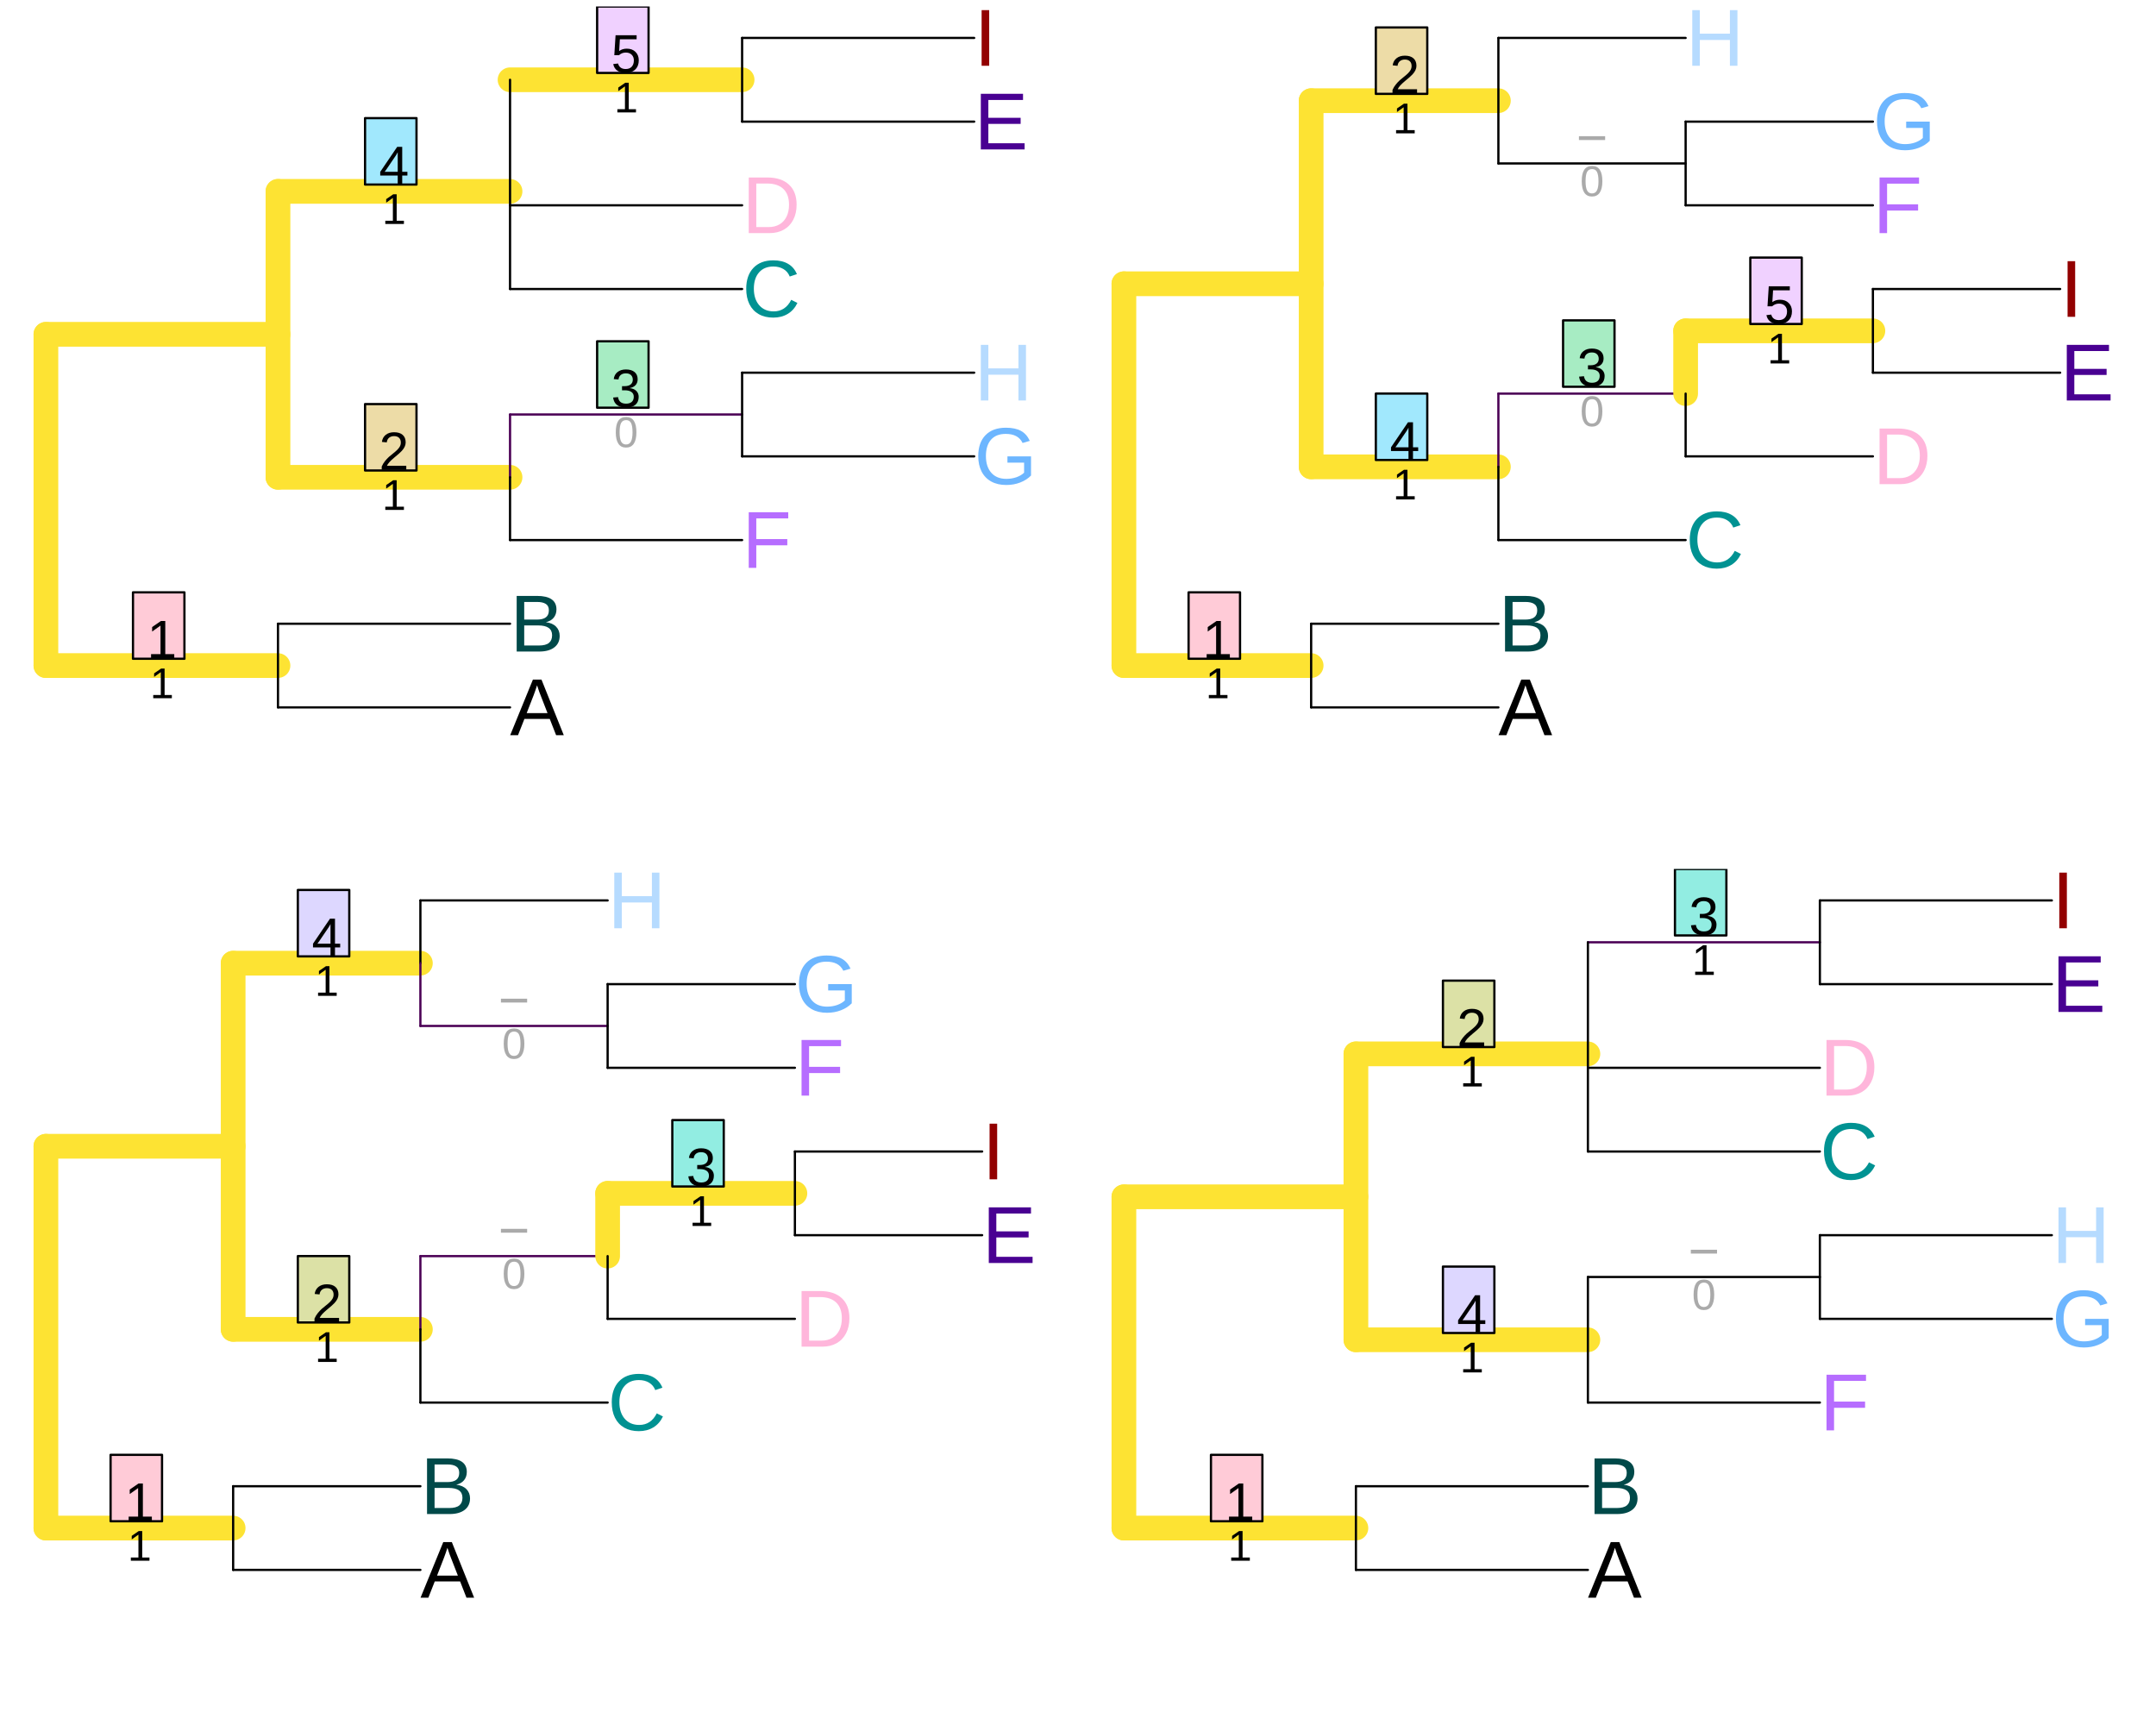
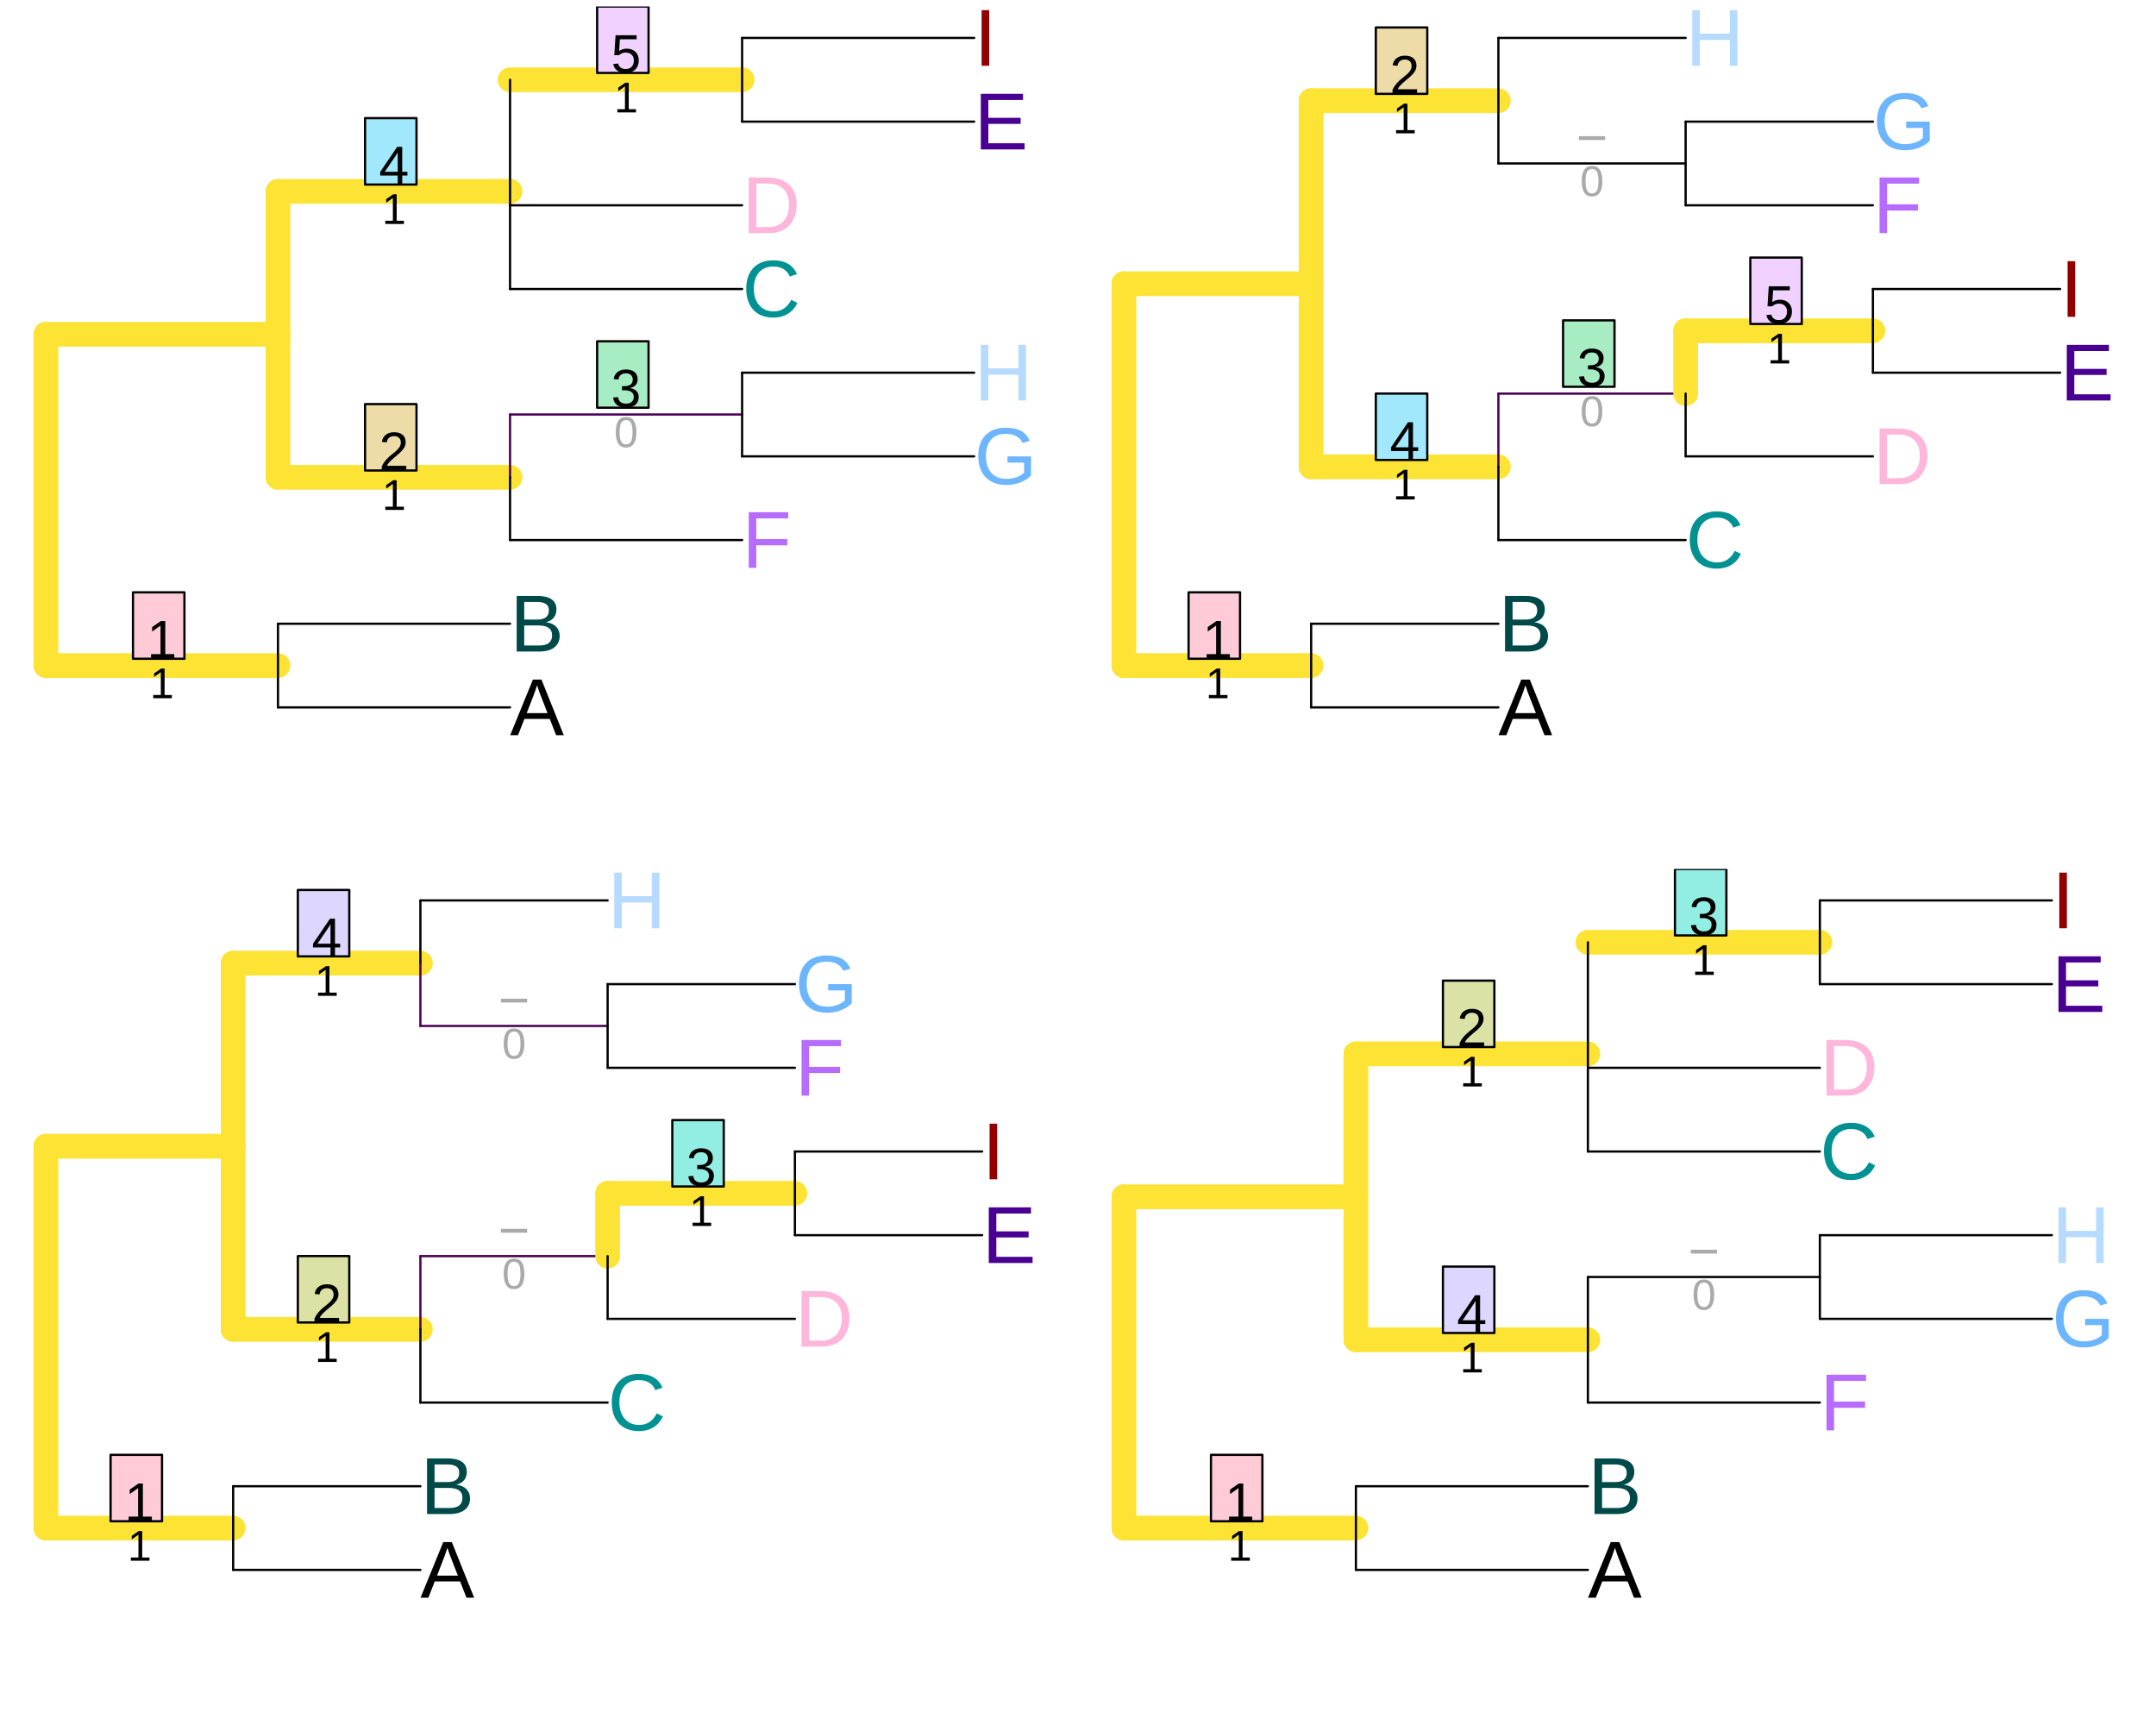
<svg xmlns="http://www.w3.org/2000/svg" viewBox="0 0 720.00 576.00">
  <defs>
    <style type="text/css">
    line, polyline, polygon, path, rect, circle {
      fill: none;
      stroke: #000000;
      stroke-linecap: round;
      stroke-linejoin: round;
      stroke-miterlimit: 10.00;
    }
  </style>
  </defs>
  <rect width="100%" height="100%" style="stroke: none; fill: #FFFFFF;" />
  <defs>
    <clipPath id="cpMC4wMHwzNjAuMDB8Mjg4LjAwfDAuMDA=">
      <rect x="0.00" y="0.00" width="360.00" height="288.00" />
    </clipPath>
  </defs>
  <defs>
    <clipPath id="cpMi4xNnwzNTcuODR8Mjg1Ljg0fDIuMTY=">
      <rect x="2.16" y="2.16" width="355.68" height="283.68" />
    </clipPath>
  </defs>
  <line x1="15.33" y1="222.24" x2="92.83" y2="222.24" style="stroke-width: 8.25; stroke: #FDE333;" clip-path="url(#cpMi4xNnwzNTcuODR8Mjg1Ljg0fDIuMTY=)" />
  <line x1="92.83" y1="236.21" x2="170.33" y2="236.21" style="stroke-width: 0.75;" clip-path="url(#cpMi4xNnwzNTcuODR8Mjg1Ljg0fDIuMTY=)" />
  <line x1="92.83" y1="208.27" x2="170.33" y2="208.27" style="stroke-width: 0.75;" clip-path="url(#cpMi4xNnwzNTcuODR8Mjg1Ljg0fDIuMTY=)" />
  <line x1="15.33" y1="111.63" x2="92.83" y2="111.63" style="stroke-width: 8.25; stroke: #FDE333;" clip-path="url(#cpMi4xNnwzNTcuODR8Mjg1Ljg0fDIuMTY=)" />
  <line x1="92.83" y1="159.37" x2="170.33" y2="159.37" style="stroke-width: 8.25; stroke: #FDE333;" clip-path="url(#cpMi4xNnwzNTcuODR8Mjg1Ljg0fDIuMTY=)" />
  <line x1="170.33" y1="180.33" x2="247.83" y2="180.33" style="stroke-width: 0.75;" clip-path="url(#cpMi4xNnwzNTcuODR8Mjg1Ljg0fDIuMTY=)" />
  <line x1="170.33" y1="138.41" x2="247.83" y2="138.41" style="stroke-width: 0.75; stroke: #4B0055;" clip-path="url(#cpMi4xNnwzNTcuODR8Mjg1Ljg0fDIuMTY=)" />
  <line x1="247.83" y1="152.38" x2="325.33" y2="152.38" style="stroke-width: 0.75;" clip-path="url(#cpMi4xNnwzNTcuODR8Mjg1Ljg0fDIuMTY=)" />
  <line x1="247.83" y1="124.44" x2="325.33" y2="124.44" style="stroke-width: 0.75;" clip-path="url(#cpMi4xNnwzNTcuODR8Mjg1Ljg0fDIuMTY=)" />
  <line x1="92.83" y1="63.90" x2="170.33" y2="63.90" style="stroke-width: 8.25; stroke: #FDE333;" clip-path="url(#cpMi4xNnwzNTcuODR8Mjg1Ljg0fDIuMTY=)" />
  <line x1="170.33" y1="96.50" x2="247.83" y2="96.50" style="stroke-width: 0.75;" clip-path="url(#cpMi4xNnwzNTcuODR8Mjg1Ljg0fDIuMTY=)" />
  <line x1="170.33" y1="68.55" x2="247.83" y2="68.55" style="stroke-width: 0.75;" clip-path="url(#cpMi4xNnwzNTcuODR8Mjg1Ljg0fDIuMTY=)" />
  <line x1="170.33" y1="26.64" x2="247.83" y2="26.64" style="stroke-width: 8.25; stroke: #FDE333;" clip-path="url(#cpMi4xNnwzNTcuODR8Mjg1Ljg0fDIuMTY=)" />
  <line x1="247.83" y1="40.61" x2="325.33" y2="40.61" style="stroke-width: 0.75;" clip-path="url(#cpMi4xNnwzNTcuODR8Mjg1Ljg0fDIuMTY=)" />
  <line x1="247.83" y1="12.67" x2="325.33" y2="12.67" style="stroke-width: 0.75;" clip-path="url(#cpMi4xNnwzNTcuODR8Mjg1Ljg0fDIuMTY=)" />
  <line x1="15.33" y1="222.24" x2="15.33" y2="111.63" style="stroke-width: 8.25; stroke: #FDE333;" clip-path="url(#cpMi4xNnwzNTcuODR8Mjg1Ljg0fDIuMTY=)" />
  <line x1="92.83" y1="236.21" x2="92.83" y2="208.27" style="stroke-width: 0.75;" clip-path="url(#cpMi4xNnwzNTcuODR8Mjg1Ljg0fDIuMTY=)" />
  <line x1="92.83" y1="159.37" x2="92.83" y2="63.90" style="stroke-width: 8.25; stroke: #FDE333;" clip-path="url(#cpMi4xNnwzNTcuODR8Mjg1Ljg0fDIuMTY=)" />
  <line x1="170.33" y1="159.37" x2="170.33" y2="138.41" style="stroke-width: 0.75; stroke: #4B0055;" clip-path="url(#cpMi4xNnwzNTcuODR8Mjg1Ljg0fDIuMTY=)" />
  <line x1="247.83" y1="152.38" x2="247.83" y2="124.44" style="stroke-width: 0.75;" clip-path="url(#cpMi4xNnwzNTcuODR8Mjg1Ljg0fDIuMTY=)" />
  <line x1="170.33" y1="96.50" x2="170.33" y2="26.64" style="stroke-width: 0.75;" clip-path="url(#cpMi4xNnwzNTcuODR8Mjg1Ljg0fDIuMTY=)" />
  <line x1="247.83" y1="40.61" x2="247.83" y2="12.67" style="stroke-width: 0.75;" clip-path="url(#cpMi4xNnwzNTcuODR8Mjg1Ljg0fDIuMTY=)" />
  <line x1="170.33" y1="180.33" x2="170.33" y2="159.37" style="stroke-width: 0.75;" clip-path="url(#cpMi4xNnwzNTcuODR8Mjg1Ljg0fDIuMTY=)" />
  <g clip-path="url(#cpMi4xNnwzNTcuODR8Mjg1Ljg0fDIuMTY=)">
    <text x="170.33" y="245.50" style="font-size: 27.00px; font-family: Liberation Sans;" textLength="18.02px" lengthAdjust="spacingAndGlyphs">A</text>
  </g>
  <g clip-path="url(#cpMi4xNnwzNTcuODR8Mjg1Ljg0fDIuMTY=)">
    <text x="170.33" y="217.56" style="font-size: 27.00px; fill: #004949; font-family: Liberation Sans;" textLength="18.02px" lengthAdjust="spacingAndGlyphs">B</text>
  </g>
  <g clip-path="url(#cpMi4xNnwzNTcuODR8Mjg1Ljg0fDIuMTY=)">
    <text x="247.83" y="189.62" style="font-size: 27.00px; fill: #B66DFF; font-family: Liberation Sans;" textLength="16.50px" lengthAdjust="spacingAndGlyphs">F</text>
  </g>
  <g clip-path="url(#cpMi4xNnwzNTcuODR8Mjg1Ljg0fDIuMTY=)">
    <text x="325.33" y="161.68" style="font-size: 27.00px; fill: #6DB6FF; font-family: Liberation Sans;" textLength="21.00px" lengthAdjust="spacingAndGlyphs">G</text>
  </g>
  <g clip-path="url(#cpMi4xNnwzNTcuODR8Mjg1Ljg0fDIuMTY=)">
    <text x="325.33" y="133.73" style="font-size: 27.00px; fill: #B6DBFF; font-family: Liberation Sans;" textLength="19.50px" lengthAdjust="spacingAndGlyphs">H</text>
  </g>
  <g clip-path="url(#cpMi4xNnwzNTcuODR8Mjg1Ljg0fDIuMTY=)">
    <text x="247.83" y="105.79" style="font-size: 27.00px; fill: #009292; font-family: Liberation Sans;" textLength="19.50px" lengthAdjust="spacingAndGlyphs">C</text>
  </g>
  <g clip-path="url(#cpMi4xNnwzNTcuODR8Mjg1Ljg0fDIuMTY=)">
    <text x="247.83" y="77.84" style="font-size: 27.00px; fill: #FFB6DB; font-family: Liberation Sans;" textLength="19.50px" lengthAdjust="spacingAndGlyphs">D</text>
  </g>
  <g clip-path="url(#cpMi4xNnwzNTcuODR8Mjg1Ljg0fDIuMTY=)">
    <text x="325.33" y="49.90" style="font-size: 27.00px; fill: #490092; font-family: Liberation Sans;" textLength="18.02px" lengthAdjust="spacingAndGlyphs">E</text>
  </g>
  <g clip-path="url(#cpMi4xNnwzNTcuODR8Mjg1Ljg0fDIuMTY=)">
    <text x="325.33" y="21.96" style="font-size: 27.00px; fill: #920000; font-family: Liberation Sans;" textLength="7.50px" lengthAdjust="spacingAndGlyphs">I</text>
  </g>
  <rect x="44.41" y="197.79" width="17.18" height="22.18" style="stroke-width: 0.75; fill: #FFCBD7;" clip-path="url(#cpMi4xNnwzNTcuODR8Mjg1Ljg0fDIuMTY=)" />
  <rect x="121.91" y="134.92" width="17.18" height="22.18" style="stroke-width: 0.75; fill: #EDDCA7;" clip-path="url(#cpMi4xNnwzNTcuODR8Mjg1Ljg0fDIuMTY=)" />
  <rect x="199.41" y="113.96" width="17.18" height="22.18" style="stroke-width: 0.75; fill: #A7ECC3;" clip-path="url(#cpMi4xNnwzNTcuODR8Mjg1Ljg0fDIuMTY=)" />
  <rect x="121.91" y="39.44" width="17.18" height="22.18" style="stroke-width: 0.75; fill: #A1E8FD;" clip-path="url(#cpMi4xNnwzNTcuODR8Mjg1Ljg0fDIuMTY=)" />
  <rect x="199.41" y="2.18" width="17.18" height="22.18" style="stroke-width: 0.75; fill: #F0D1FF;" clip-path="url(#cpMi4xNnwzNTcuODR8Mjg1Ljg0fDIuMTY=)" />
  <g clip-path="url(#cpMi4xNnwzNTcuODR8Mjg1Ljg0fDIuMTY=)">
    <text x="49.07" y="219.76" style="font-size: 18.00px; font-family: Liberation Sans;" textLength="10.02px" lengthAdjust="spacingAndGlyphs">1</text>
  </g>
  <g clip-path="url(#cpMi4xNnwzNTcuODR8Mjg1Ljg0fDIuMTY=)">
    <text x="126.57" y="156.89" style="font-size: 18.00px; font-family: Liberation Sans;" textLength="10.02px" lengthAdjust="spacingAndGlyphs">2</text>
  </g>
  <g clip-path="url(#cpMi4xNnwzNTcuODR8Mjg1Ljg0fDIuMTY=)">
    <text x="204.07" y="135.93" style="font-size: 18.00px; font-family: Liberation Sans;" textLength="10.02px" lengthAdjust="spacingAndGlyphs">3</text>
  </g>
  <g clip-path="url(#cpMi4xNnwzNTcuODR8Mjg1Ljg0fDIuMTY=)">
    <text x="126.57" y="61.42" style="font-size: 18.00px; font-family: Liberation Sans;" textLength="10.02px" lengthAdjust="spacingAndGlyphs">4</text>
  </g>
  <g clip-path="url(#cpMi4xNnwzNTcuODR8Mjg1Ljg0fDIuMTY=)">
    <text x="204.07" y="24.16" style="font-size: 18.00px; font-family: Liberation Sans;" textLength="10.02px" lengthAdjust="spacingAndGlyphs">5</text>
  </g>
  <g clip-path="url(#cpMi4xNnwzNTcuODR8Mjg1Ljg0fDIuMTY=)">
    <text x="50.08" y="233.14" style="font-size: 14.40px; font-family: Liberation Sans;" textLength="8.00px" lengthAdjust="spacingAndGlyphs">1</text>
  </g>
  <g clip-path="url(#cpMi4xNnwzNTcuODR8Mjg1Ljg0fDIuMTY=)">
    <text x="127.58" y="170.27" style="font-size: 14.40px; font-family: Liberation Sans;" textLength="8.00px" lengthAdjust="spacingAndGlyphs">1</text>
  </g>
  <g clip-path="url(#cpMi4xNnwzNTcuODR8Mjg1Ljg0fDIuMTY=)">
    <text x="205.08" y="149.31" style="font-size: 14.40px; fill: #AAAAAA; font-family: Liberation Sans;" textLength="8.00px" lengthAdjust="spacingAndGlyphs">0</text>
  </g>
  <g clip-path="url(#cpMi4xNnwzNTcuODR8Mjg1Ljg0fDIuMTY=)">
    <text x="127.58" y="74.79" style="font-size: 14.40px; font-family: Liberation Sans;" textLength="8.00px" lengthAdjust="spacingAndGlyphs">1</text>
  </g>
  <g clip-path="url(#cpMi4xNnwzNTcuODR8Mjg1Ljg0fDIuMTY=)">
    <text x="205.08" y="37.54" style="font-size: 14.40px; font-family: Liberation Sans;" textLength="8.00px" lengthAdjust="spacingAndGlyphs">1</text>
  </g>
  <defs>
    <clipPath id="cpMzYyLjE2fDcxNy44NHwyODUuODR8Mi4xNg==">
      <rect x="362.16" y="2.16" width="355.68" height="283.68" />
    </clipPath>
  </defs>
  <defs>
    <clipPath id="cpMzYwLjAwfDcyMC4wMHwyODguMDB8MC4wMA==">
      <rect x="360.00" y="0.00" width="360.00" height="288.00" />
    </clipPath>
  </defs>
  <defs>
    <clipPath id="cpMzYyLjE2fDcxNy44NHwyODUuODR8Mi4xNg==">
      <rect x="362.16" y="2.16" width="355.68" height="283.68" />
    </clipPath>
  </defs>
  <line x1="375.33" y1="222.24" x2="437.86" y2="222.24" style="stroke-width: 8.25; stroke: #FDE333;" clip-path="url(#cpMzYyLjE2fDcxNy44NHwyODUuODR8Mi4xNg==)" />
  <line x1="437.86" y1="236.21" x2="500.39" y2="236.21" style="stroke-width: 0.75;" clip-path="url(#cpMzYyLjE2fDcxNy44NHwyODUuODR8Mi4xNg==)" />
  <line x1="437.86" y1="208.27" x2="500.39" y2="208.27" style="stroke-width: 0.75;" clip-path="url(#cpMzYyLjE2fDcxNy44NHwyODUuODR8Mi4xNg==)" />
  <line x1="375.33" y1="94.75" x2="437.86" y2="94.75" style="stroke-width: 8.25; stroke: #FDE333;" clip-path="url(#cpMzYyLjE2fDcxNy44NHwyODUuODR8Mi4xNg==)" />
  <line x1="437.86" y1="155.88" x2="500.39" y2="155.88" style="stroke-width: 8.25; stroke: #FDE333;" clip-path="url(#cpMzYyLjE2fDcxNy44NHwyODUuODR8Mi4xNg==)" />
  <line x1="500.39" y1="180.33" x2="562.92" y2="180.33" style="stroke-width: 0.75;" clip-path="url(#cpMzYyLjE2fDcxNy44NHwyODUuODR8Mi4xNg==)" />
  <line x1="500.39" y1="131.43" x2="562.92" y2="131.43" style="stroke-width: 0.75; stroke: #4B0055;" clip-path="url(#cpMzYyLjE2fDcxNy44NHwyODUuODR8Mi4xNg==)" />
  <line x1="562.92" y1="152.38" x2="625.46" y2="152.38" style="stroke-width: 0.75;" clip-path="url(#cpMzYyLjE2fDcxNy44NHwyODUuODR8Mi4xNg==)" />
  <line x1="562.92" y1="110.47" x2="625.46" y2="110.47" style="stroke-width: 8.25; stroke: #FDE333;" clip-path="url(#cpMzYyLjE2fDcxNy44NHwyODUuODR8Mi4xNg==)" />
  <line x1="625.46" y1="124.44" x2="687.99" y2="124.44" style="stroke-width: 0.75;" clip-path="url(#cpMzYyLjE2fDcxNy44NHwyODUuODR8Mi4xNg==)" />
  <line x1="625.46" y1="96.50" x2="687.99" y2="96.50" style="stroke-width: 0.75;" clip-path="url(#cpMzYyLjE2fDcxNy44NHwyODUuODR8Mi4xNg==)" />
  <line x1="437.86" y1="33.62" x2="500.39" y2="33.62" style="stroke-width: 8.25; stroke: #FDE333;" clip-path="url(#cpMzYyLjE2fDcxNy44NHwyODUuODR8Mi4xNg==)" />
  <line x1="500.39" y1="54.58" x2="562.92" y2="54.58" style="stroke-width: 0.75;" clip-path="url(#cpMzYyLjE2fDcxNy44NHwyODUuODR8Mi4xNg==)" />
  <line x1="562.92" y1="68.55" x2="625.46" y2="68.55" style="stroke-width: 0.75;" clip-path="url(#cpMzYyLjE2fDcxNy44NHwyODUuODR8Mi4xNg==)" />
  <line x1="562.92" y1="40.61" x2="625.46" y2="40.61" style="stroke-width: 0.75;" clip-path="url(#cpMzYyLjE2fDcxNy44NHwyODUuODR8Mi4xNg==)" />
  <line x1="500.39" y1="12.67" x2="562.92" y2="12.67" style="stroke-width: 0.75;" clip-path="url(#cpMzYyLjE2fDcxNy44NHwyODUuODR8Mi4xNg==)" />
  <line x1="375.33" y1="222.24" x2="375.33" y2="94.75" style="stroke-width: 8.25; stroke: #FDE333;" clip-path="url(#cpMzYyLjE2fDcxNy44NHwyODUuODR8Mi4xNg==)" />
  <line x1="437.86" y1="236.21" x2="437.86" y2="208.27" style="stroke-width: 0.75;" clip-path="url(#cpMzYyLjE2fDcxNy44NHwyODUuODR8Mi4xNg==)" />
  <line x1="437.86" y1="155.88" x2="437.86" y2="33.62" style="stroke-width: 8.25; stroke: #FDE333;" clip-path="url(#cpMzYyLjE2fDcxNy44NHwyODUuODR8Mi4xNg==)" />
  <line x1="500.39" y1="155.88" x2="500.39" y2="131.43" style="stroke-width: 0.75; stroke: #4B0055;" clip-path="url(#cpMzYyLjE2fDcxNy44NHwyODUuODR8Mi4xNg==)" />
  <line x1="562.92" y1="131.43" x2="562.92" y2="110.47" style="stroke-width: 8.25; stroke: #FDE333;" clip-path="url(#cpMzYyLjE2fDcxNy44NHwyODUuODR8Mi4xNg==)" />
  <line x1="625.46" y1="124.44" x2="625.46" y2="96.50" style="stroke-width: 0.75;" clip-path="url(#cpMzYyLjE2fDcxNy44NHwyODUuODR8Mi4xNg==)" />
  <line x1="500.39" y1="54.58" x2="500.39" y2="12.67" style="stroke-width: 0.75;" clip-path="url(#cpMzYyLjE2fDcxNy44NHwyODUuODR8Mi4xNg==)" />
  <line x1="562.92" y1="68.55" x2="562.92" y2="40.61" style="stroke-width: 0.75;" clip-path="url(#cpMzYyLjE2fDcxNy44NHwyODUuODR8Mi4xNg==)" />
  <line x1="500.39" y1="180.33" x2="500.39" y2="155.88" style="stroke-width: 0.75;" clip-path="url(#cpMzYyLjE2fDcxNy44NHwyODUuODR8Mi4xNg==)" />
  <line x1="562.92" y1="152.38" x2="562.92" y2="131.43" style="stroke-width: 0.75;" clip-path="url(#cpMzYyLjE2fDcxNy44NHwyODUuODR8Mi4xNg==)" />
  <g clip-path="url(#cpMzYyLjE2fDcxNy44NHwyODUuODR8Mi4xNg==)">
    <text x="500.39" y="245.50" style="font-size: 27.00px; font-family: Liberation Sans;" textLength="18.02px" lengthAdjust="spacingAndGlyphs">A</text>
  </g>
  <g clip-path="url(#cpMzYyLjE2fDcxNy44NHwyODUuODR8Mi4xNg==)">
    <text x="500.39" y="217.56" style="font-size: 27.00px; fill: #004949; font-family: Liberation Sans;" textLength="18.02px" lengthAdjust="spacingAndGlyphs">B</text>
  </g>
  <g clip-path="url(#cpMzYyLjE2fDcxNy44NHwyODUuODR8Mi4xNg==)">
    <text x="562.92" y="189.62" style="font-size: 27.00px; fill: #009292; font-family: Liberation Sans;" textLength="19.50px" lengthAdjust="spacingAndGlyphs">C</text>
  </g>
  <g clip-path="url(#cpMzYyLjE2fDcxNy44NHwyODUuODR8Mi4xNg==)">
    <text x="625.46" y="161.67" style="font-size: 27.00px; fill: #FFB6DB; font-family: Liberation Sans;" textLength="19.50px" lengthAdjust="spacingAndGlyphs">D</text>
  </g>
  <g clip-path="url(#cpMzYyLjE2fDcxNy44NHwyODUuODR8Mi4xNg==)">
    <text x="687.99" y="133.73" style="font-size: 27.00px; fill: #490092; font-family: Liberation Sans;" textLength="18.02px" lengthAdjust="spacingAndGlyphs">E</text>
  </g>
  <g clip-path="url(#cpMzYyLjE2fDcxNy44NHwyODUuODR8Mi4xNg==)">
    <text x="687.99" y="105.79" style="font-size: 27.00px; fill: #920000; font-family: Liberation Sans;" textLength="7.50px" lengthAdjust="spacingAndGlyphs">I</text>
  </g>
  <g clip-path="url(#cpMzYyLjE2fDcxNy44NHwyODUuODR8Mi4xNg==)">
    <text x="625.46" y="77.84" style="font-size: 27.00px; fill: #B66DFF; font-family: Liberation Sans;" textLength="16.50px" lengthAdjust="spacingAndGlyphs">F</text>
  </g>
  <g clip-path="url(#cpMzYyLjE2fDcxNy44NHwyODUuODR8Mi4xNg==)">
    <text x="625.46" y="49.91" style="font-size: 27.00px; fill: #6DB6FF; font-family: Liberation Sans;" textLength="21.00px" lengthAdjust="spacingAndGlyphs">G</text>
  </g>
  <g clip-path="url(#cpMzYyLjE2fDcxNy44NHwyODUuODR8Mi4xNg==)">
    <text x="562.92" y="21.96" style="font-size: 27.00px; fill: #B6DBFF; font-family: Liberation Sans;" textLength="19.50px" lengthAdjust="spacingAndGlyphs">H</text>
  </g>
  <rect x="396.93" y="197.79" width="17.18" height="22.18" style="stroke-width: 0.75; fill: #FFCBD7;" clip-path="url(#cpMzYyLjE2fDcxNy44NHwyODUuODR8Mi4xNg==)" />
  <rect x="459.46" y="9.17" width="17.18" height="22.18" style="stroke-width: 0.75; fill: #EDDCA7;" clip-path="url(#cpMzYyLjE2fDcxNy44NHwyODUuODR8Mi4xNg==)" />
  <rect x="521.99" y="106.97" width="17.18" height="22.18" style="stroke-width: 0.75; fill: #A7ECC3;" clip-path="url(#cpMzYyLjE2fDcxNy44NHwyODUuODR8Mi4xNg==)" />
  <rect x="459.46" y="131.42" width="17.18" height="22.18" style="stroke-width: 0.75; fill: #A1E8FD;" clip-path="url(#cpMzYyLjE2fDcxNy44NHwyODUuODR8Mi4xNg==)" />
  <rect x="584.52" y="86.01" width="17.18" height="22.18" style="stroke-width: 0.75; fill: #F0D1FF;" clip-path="url(#cpMzYyLjE2fDcxNy44NHwyODUuODR8Mi4xNg==)" />
  <g clip-path="url(#cpMzYyLjE2fDcxNy44NHwyODUuODR8Mi4xNg==)">
    <text x="401.59" y="219.76" style="font-size: 18.00px; font-family: Liberation Sans;" textLength="10.02px" lengthAdjust="spacingAndGlyphs">1</text>
  </g>
  <g clip-path="url(#cpMzYyLjE2fDcxNy44NHwyODUuODR8Mi4xNg==)">
    <text x="464.12" y="31.15" style="font-size: 18.00px; font-family: Liberation Sans;" textLength="10.02px" lengthAdjust="spacingAndGlyphs">2</text>
  </g>
  <g clip-path="url(#cpMzYyLjE2fDcxNy44NHwyODUuODR8Mi4xNg==)">
    <text x="526.65" y="128.95" style="font-size: 18.00px; font-family: Liberation Sans;" textLength="10.02px" lengthAdjust="spacingAndGlyphs">3</text>
  </g>
  <g clip-path="url(#cpMzYyLjE2fDcxNy44NHwyODUuODR8Mi4xNg==)">
    <text x="464.12" y="153.40" style="font-size: 18.00px; font-family: Liberation Sans;" textLength="10.02px" lengthAdjust="spacingAndGlyphs">4</text>
  </g>
  <g clip-path="url(#cpMzYyLjE2fDcxNy44NHwyODUuODR8Mi4xNg==)">
    <text x="589.18" y="107.99" style="font-size: 18.00px; font-family: Liberation Sans;" textLength="10.02px" lengthAdjust="spacingAndGlyphs">5</text>
  </g>
  <g clip-path="url(#cpMzYyLjE2fDcxNy44NHwyODUuODR8Mi4xNg==)">
    <text x="402.60" y="233.14" style="font-size: 14.40px; font-family: Liberation Sans;" textLength="8.00px" lengthAdjust="spacingAndGlyphs">1</text>
  </g>
  <g clip-path="url(#cpMzYyLjE2fDcxNy44NHwyODUuODR8Mi4xNg==)">
    <text x="465.13" y="44.52" style="font-size: 14.40px; font-family: Liberation Sans;" textLength="8.00px" lengthAdjust="spacingAndGlyphs">1</text>
  </g>
  <g clip-path="url(#cpMzYyLjE2fDcxNy44NHwyODUuODR8Mi4xNg==)">
    <text x="527.66" y="142.32" style="font-size: 14.40px; fill: #AAAAAA; font-family: Liberation Sans;" textLength="8.00px" lengthAdjust="spacingAndGlyphs">0</text>
  </g>
  <g clip-path="url(#cpMzYyLjE2fDcxNy44NHwyODUuODR8Mi4xNg==)">
    <text x="465.13" y="166.77" style="font-size: 14.40px; font-family: Liberation Sans;" textLength="8.00px" lengthAdjust="spacingAndGlyphs">1</text>
  </g>
  <g clip-path="url(#cpMzYyLjE2fDcxNy44NHwyODUuODR8Mi4xNg==)">
    <text x="590.19" y="121.36" style="font-size: 14.40px; font-family: Liberation Sans;" textLength="8.00px" lengthAdjust="spacingAndGlyphs">1</text>
  </g>
  <g clip-path="url(#cpMzYyLjE2fDcxNy44NHwyODUuODR8Mi4xNg==)">
    <text x="526.40" y="52.10" style="font-size: 18.00px; fill: #AAAAAA; font-family: Liberation Sans;" textLength="10.52px" lengthAdjust="spacingAndGlyphs">−</text>
  </g>
  <g clip-path="url(#cpMzYyLjE2fDcxNy44NHwyODUuODR8Mi4xNg==)">
    <text x="527.66" y="65.48" style="font-size: 14.40px; fill: #AAAAAA; font-family: Liberation Sans;" textLength="8.00px" lengthAdjust="spacingAndGlyphs">0</text>
  </g>
  <defs>
    <clipPath id="cpMi4xNnwzNTcuODR8NTczLjg0fDI5MC4xNg==">
      <rect x="2.16" y="290.16" width="355.68" height="283.68" />
    </clipPath>
  </defs>
  <defs>
    <clipPath id="cpMC4wMHwzNjAuMDB8NTc2LjAwfDI4OC4wMA==">
      <rect x="0.00" y="288.00" width="360.00" height="288.00" />
    </clipPath>
  </defs>
  <defs>
    <clipPath id="cpMi4xNnwzNTcuODR8NTczLjg0fDI5MC4xNg==">
      <rect x="2.16" y="290.16" width="355.68" height="283.68" />
    </clipPath>
  </defs>
  <line x1="15.33" y1="510.24" x2="77.86" y2="510.24" style="stroke-width: 8.25; stroke: #FDE333;" clip-path="url(#cpMi4xNnwzNTcuODR8NTczLjg0fDI5MC4xNg==)" />
  <line x1="77.86" y1="524.21" x2="140.39" y2="524.21" style="stroke-width: 0.75;" clip-path="url(#cpMi4xNnwzNTcuODR8NTczLjg0fDI5MC4xNg==)" />
  <line x1="77.86" y1="496.27" x2="140.39" y2="496.27" style="stroke-width: 0.75;" clip-path="url(#cpMi4xNnwzNTcuODR8NTczLjg0fDI5MC4xNg==)" />
  <line x1="15.33" y1="382.75" x2="77.86" y2="382.75" style="stroke-width: 8.25; stroke: #FDE333;" clip-path="url(#cpMi4xNnwzNTcuODR8NTczLjg0fDI5MC4xNg==)" />
  <line x1="77.86" y1="443.88" x2="140.39" y2="443.88" style="stroke-width: 8.25; stroke: #FDE333;" clip-path="url(#cpMi4xNnwzNTcuODR8NTczLjg0fDI5MC4xNg==)" />
  <line x1="140.39" y1="468.33" x2="202.92" y2="468.33" style="stroke-width: 0.75;" clip-path="url(#cpMi4xNnwzNTcuODR8NTczLjg0fDI5MC4xNg==)" />
  <line x1="140.39" y1="419.43" x2="202.92" y2="419.43" style="stroke-width: 0.75; stroke: #4B0055;" clip-path="url(#cpMi4xNnwzNTcuODR8NTczLjg0fDI5MC4xNg==)" />
  <line x1="202.92" y1="440.38" x2="265.46" y2="440.38" style="stroke-width: 0.75;" clip-path="url(#cpMi4xNnwzNTcuODR8NTczLjg0fDI5MC4xNg==)" />
  <line x1="202.92" y1="398.47" x2="265.46" y2="398.47" style="stroke-width: 8.25; stroke: #FDE333;" clip-path="url(#cpMi4xNnwzNTcuODR8NTczLjg0fDI5MC4xNg==)" />
  <line x1="265.46" y1="412.44" x2="327.99" y2="412.44" style="stroke-width: 0.75;" clip-path="url(#cpMi4xNnwzNTcuODR8NTczLjg0fDI5MC4xNg==)" />
  <line x1="265.46" y1="384.50" x2="327.99" y2="384.50" style="stroke-width: 0.75;" clip-path="url(#cpMi4xNnwzNTcuODR8NTczLjg0fDI5MC4xNg==)" />
  <line x1="77.86" y1="321.62" x2="140.39" y2="321.62" style="stroke-width: 8.25; stroke: #FDE333;" clip-path="url(#cpMi4xNnwzNTcuODR8NTczLjg0fDI5MC4xNg==)" />
  <line x1="140.39" y1="342.58" x2="202.92" y2="342.58" style="stroke-width: 0.75; stroke: #4B0055;" clip-path="url(#cpMi4xNnwzNTcuODR8NTczLjg0fDI5MC4xNg==)" />
  <line x1="202.92" y1="356.55" x2="265.46" y2="356.55" style="stroke-width: 0.75;" clip-path="url(#cpMi4xNnwzNTcuODR8NTczLjg0fDI5MC4xNg==)" />
  <line x1="202.92" y1="328.61" x2="265.46" y2="328.61" style="stroke-width: 0.75;" clip-path="url(#cpMi4xNnwzNTcuODR8NTczLjg0fDI5MC4xNg==)" />
  <line x1="140.39" y1="300.67" x2="202.92" y2="300.67" style="stroke-width: 0.75;" clip-path="url(#cpMi4xNnwzNTcuODR8NTczLjg0fDI5MC4xNg==)" />
  <line x1="15.33" y1="510.24" x2="15.33" y2="382.75" style="stroke-width: 8.25; stroke: #FDE333;" clip-path="url(#cpMi4xNnwzNTcuODR8NTczLjg0fDI5MC4xNg==)" />
  <line x1="77.86" y1="524.21" x2="77.86" y2="496.27" style="stroke-width: 0.75;" clip-path="url(#cpMi4xNnwzNTcuODR8NTczLjg0fDI5MC4xNg==)" />
  <line x1="77.86" y1="443.88" x2="77.86" y2="321.62" style="stroke-width: 8.25; stroke: #FDE333;" clip-path="url(#cpMi4xNnwzNTcuODR8NTczLjg0fDI5MC4xNg==)" />
  <line x1="140.39" y1="443.88" x2="140.39" y2="419.43" style="stroke-width: 0.75; stroke: #4B0055;" clip-path="url(#cpMi4xNnwzNTcuODR8NTczLjg0fDI5MC4xNg==)" />
  <line x1="202.92" y1="419.43" x2="202.92" y2="398.47" style="stroke-width: 8.25; stroke: #FDE333;" clip-path="url(#cpMi4xNnwzNTcuODR8NTczLjg0fDI5MC4xNg==)" />
  <line x1="265.46" y1="412.44" x2="265.46" y2="384.50" style="stroke-width: 0.75;" clip-path="url(#cpMi4xNnwzNTcuODR8NTczLjg0fDI5MC4xNg==)" />
  <line x1="140.39" y1="321.62" x2="140.39" y2="300.67" style="stroke-width: 0.75;" clip-path="url(#cpMi4xNnwzNTcuODR8NTczLjg0fDI5MC4xNg==)" />
  <line x1="202.92" y1="356.55" x2="202.92" y2="328.61" style="stroke-width: 0.75;" clip-path="url(#cpMi4xNnwzNTcuODR8NTczLjg0fDI5MC4xNg==)" />
  <line x1="140.39" y1="468.33" x2="140.39" y2="443.88" style="stroke-width: 0.75;" clip-path="url(#cpMi4xNnwzNTcuODR8NTczLjg0fDI5MC4xNg==)" />
  <line x1="202.92" y1="440.38" x2="202.92" y2="419.43" style="stroke-width: 0.75;" clip-path="url(#cpMi4xNnwzNTcuODR8NTczLjg0fDI5MC4xNg==)" />
  <line x1="140.39" y1="342.58" x2="140.39" y2="321.62" style="stroke-width: 0.75; stroke: #4B0055;" clip-path="url(#cpMi4xNnwzNTcuODR8NTczLjg0fDI5MC4xNg==)" />
  <g clip-path="url(#cpMi4xNnwzNTcuODR8NTczLjg0fDI5MC4xNg==)">
    <text x="140.39" y="533.50" style="font-size: 27.00px; font-family: Liberation Sans;" textLength="18.02px" lengthAdjust="spacingAndGlyphs">A</text>
  </g>
  <g clip-path="url(#cpMi4xNnwzNTcuODR8NTczLjg0fDI5MC4xNg==)">
    <text x="140.39" y="505.56" style="font-size: 27.00px; fill: #004949; font-family: Liberation Sans;" textLength="18.02px" lengthAdjust="spacingAndGlyphs">B</text>
  </g>
  <g clip-path="url(#cpMi4xNnwzNTcuODR8NTczLjg0fDI5MC4xNg==)">
    <text x="202.92" y="477.62" style="font-size: 27.00px; fill: #009292; font-family: Liberation Sans;" textLength="19.50px" lengthAdjust="spacingAndGlyphs">C</text>
  </g>
  <g clip-path="url(#cpMi4xNnwzNTcuODR8NTczLjg0fDI5MC4xNg==)">
    <text x="265.46" y="449.67" style="font-size: 27.00px; fill: #FFB6DB; font-family: Liberation Sans;" textLength="19.50px" lengthAdjust="spacingAndGlyphs">D</text>
  </g>
  <g clip-path="url(#cpMi4xNnwzNTcuODR8NTczLjg0fDI5MC4xNg==)">
    <text x="327.99" y="421.73" style="font-size: 27.00px; fill: #490092; font-family: Liberation Sans;" textLength="18.02px" lengthAdjust="spacingAndGlyphs">E</text>
  </g>
  <g clip-path="url(#cpMi4xNnwzNTcuODR8NTczLjg0fDI5MC4xNg==)">
    <text x="327.99" y="393.79" style="font-size: 27.00px; fill: #920000; font-family: Liberation Sans;" textLength="7.50px" lengthAdjust="spacingAndGlyphs">I</text>
  </g>
  <g clip-path="url(#cpMi4xNnwzNTcuODR8NTczLjg0fDI5MC4xNg==)">
    <text x="265.46" y="365.84" style="font-size: 27.00px; fill: #B66DFF; font-family: Liberation Sans;" textLength="16.50px" lengthAdjust="spacingAndGlyphs">F</text>
  </g>
  <g clip-path="url(#cpMi4xNnwzNTcuODR8NTczLjg0fDI5MC4xNg==)">
    <text x="265.46" y="337.91" style="font-size: 27.00px; fill: #6DB6FF; font-family: Liberation Sans;" textLength="21.00px" lengthAdjust="spacingAndGlyphs">G</text>
  </g>
  <g clip-path="url(#cpMi4xNnwzNTcuODR8NTczLjg0fDI5MC4xNg==)">
    <text x="202.92" y="309.96" style="font-size: 27.00px; fill: #B6DBFF; font-family: Liberation Sans;" textLength="19.50px" lengthAdjust="spacingAndGlyphs">H</text>
  </g>
  <rect x="36.93" y="485.79" width="17.18" height="22.18" style="stroke-width: 0.75; fill: #FFCBD7;" clip-path="url(#cpMi4xNnwzNTcuODR8NTczLjg0fDI5MC4xNg==)" />
  <rect x="99.46" y="419.42" width="17.18" height="22.18" style="stroke-width: 0.75; fill: #DCE1A6;" clip-path="url(#cpMi4xNnwzNTcuODR8NTczLjg0fDI5MC4xNg==)" />
  <rect x="224.52" y="374.01" width="17.18" height="22.18" style="stroke-width: 0.75; fill: #92EDE2;" clip-path="url(#cpMi4xNnwzNTcuODR8NTczLjg0fDI5MC4xNg==)" />
  <rect x="99.46" y="297.17" width="17.18" height="22.18" style="stroke-width: 0.75; fill: #DDD7FF;" clip-path="url(#cpMi4xNnwzNTcuODR8NTczLjg0fDI5MC4xNg==)" />
  <g clip-path="url(#cpMi4xNnwzNTcuODR8NTczLjg0fDI5MC4xNg==)">
    <text x="41.59" y="507.76" style="font-size: 18.00px; font-family: Liberation Sans;" textLength="10.02px" lengthAdjust="spacingAndGlyphs">1</text>
  </g>
  <g clip-path="url(#cpMi4xNnwzNTcuODR8NTczLjg0fDI5MC4xNg==)">
    <text x="104.12" y="441.40" style="font-size: 18.00px; font-family: Liberation Sans;" textLength="10.02px" lengthAdjust="spacingAndGlyphs">2</text>
  </g>
  <g clip-path="url(#cpMi4xNnwzNTcuODR8NTczLjg0fDI5MC4xNg==)">
    <text x="229.18" y="395.99" style="font-size: 18.00px; font-family: Liberation Sans;" textLength="10.02px" lengthAdjust="spacingAndGlyphs">3</text>
  </g>
  <g clip-path="url(#cpMi4xNnwzNTcuODR8NTczLjg0fDI5MC4xNg==)">
    <text x="104.12" y="319.15" style="font-size: 18.00px; font-family: Liberation Sans;" textLength="10.02px" lengthAdjust="spacingAndGlyphs">4</text>
  </g>
  <g clip-path="url(#cpMi4xNnwzNTcuODR8NTczLjg0fDI5MC4xNg==)">
    <text x="42.60" y="521.14" style="font-size: 14.40px; font-family: Liberation Sans;" textLength="8.00px" lengthAdjust="spacingAndGlyphs">1</text>
  </g>
  <g clip-path="url(#cpMi4xNnwzNTcuODR8NTczLjg0fDI5MC4xNg==)">
    <text x="105.13" y="454.77" style="font-size: 14.40px; font-family: Liberation Sans;" textLength="8.00px" lengthAdjust="spacingAndGlyphs">1</text>
  </g>
  <g clip-path="url(#cpMi4xNnwzNTcuODR8NTczLjg0fDI5MC4xNg==)">
    <text x="230.19" y="409.36" style="font-size: 14.40px; font-family: Liberation Sans;" textLength="8.00px" lengthAdjust="spacingAndGlyphs">1</text>
  </g>
  <g clip-path="url(#cpMi4xNnwzNTcuODR8NTczLjg0fDI5MC4xNg==)">
    <text x="105.13" y="332.52" style="font-size: 14.40px; font-family: Liberation Sans;" textLength="8.00px" lengthAdjust="spacingAndGlyphs">1</text>
  </g>
  <g clip-path="url(#cpMi4xNnwzNTcuODR8NTczLjg0fDI5MC4xNg==)">
    <text x="166.40" y="416.95" style="font-size: 18.00px; fill: #AAAAAA; font-family: Liberation Sans;" textLength="10.52px" lengthAdjust="spacingAndGlyphs">−</text>
  </g>
  <g clip-path="url(#cpMi4xNnwzNTcuODR8NTczLjg0fDI5MC4xNg==)">
    <text x="166.40" y="340.10" style="font-size: 18.00px; fill: #AAAAAA; font-family: Liberation Sans;" textLength="10.52px" lengthAdjust="spacingAndGlyphs">−</text>
  </g>
  <g clip-path="url(#cpMi4xNnwzNTcuODR8NTczLjg0fDI5MC4xNg==)">
    <text x="167.66" y="430.32" style="font-size: 14.40px; fill: #AAAAAA; font-family: Liberation Sans;" textLength="8.00px" lengthAdjust="spacingAndGlyphs">0</text>
  </g>
  <g clip-path="url(#cpMi4xNnwzNTcuODR8NTczLjg0fDI5MC4xNg==)">
    <text x="167.66" y="353.48" style="font-size: 14.40px; fill: #AAAAAA; font-family: Liberation Sans;" textLength="8.00px" lengthAdjust="spacingAndGlyphs">0</text>
  </g>
  <defs>
    <clipPath id="cpMzYyLjE2fDcxNy44NHw1NzMuODR8MjkwLjE2">
      <rect x="362.16" y="290.16" width="355.68" height="283.68" />
    </clipPath>
  </defs>
  <defs>
    <clipPath id="cpMzYwLjAwfDcyMC4wMHw1NzYuMDB8Mjg4LjAw">
      <rect x="360.00" y="288.00" width="360.00" height="288.00" />
    </clipPath>
  </defs>
  <defs>
    <clipPath id="cpMzYyLjE2fDcxNy44NHw1NzMuODR8MjkwLjE2">
      <rect x="362.16" y="290.16" width="355.68" height="283.68" />
    </clipPath>
  </defs>
  <line x1="375.33" y1="510.24" x2="452.81" y2="510.24" style="stroke-width: 8.25; stroke: #FDE333;" clip-path="url(#cpMzYyLjE2fDcxNy44NHw1NzMuODR8MjkwLjE2)" />
  <line x1="452.81" y1="524.21" x2="530.28" y2="524.21" style="stroke-width: 0.75;" clip-path="url(#cpMzYyLjE2fDcxNy44NHw1NzMuODR8MjkwLjE2)" />
  <line x1="452.81" y1="496.27" x2="530.28" y2="496.27" style="stroke-width: 0.75;" clip-path="url(#cpMzYyLjE2fDcxNy44NHw1NzMuODR8MjkwLjE2)" />
  <line x1="375.33" y1="399.63" x2="452.81" y2="399.63" style="stroke-width: 8.25; stroke: #FDE333;" clip-path="url(#cpMzYyLjE2fDcxNy44NHw1NzMuODR8MjkwLjE2)" />
  <line x1="452.81" y1="447.37" x2="530.28" y2="447.37" style="stroke-width: 8.25; stroke: #FDE333;" clip-path="url(#cpMzYyLjE2fDcxNy44NHw1NzMuODR8MjkwLjE2)" />
  <line x1="530.28" y1="468.33" x2="607.75" y2="468.33" style="stroke-width: 0.75;" clip-path="url(#cpMzYyLjE2fDcxNy44NHw1NzMuODR8MjkwLjE2)" />
  <line x1="530.28" y1="426.41" x2="607.75" y2="426.41" style="stroke-width: 0.75;" clip-path="url(#cpMzYyLjE2fDcxNy44NHw1NzMuODR8MjkwLjE2)" />
  <line x1="607.75" y1="440.38" x2="685.22" y2="440.38" style="stroke-width: 0.75;" clip-path="url(#cpMzYyLjE2fDcxNy44NHw1NzMuODR8MjkwLjE2)" />
  <line x1="607.75" y1="412.44" x2="685.22" y2="412.44" style="stroke-width: 0.75;" clip-path="url(#cpMzYyLjE2fDcxNy44NHw1NzMuODR8MjkwLjE2)" />
  <line x1="452.81" y1="351.90" x2="530.28" y2="351.90" style="stroke-width: 8.25; stroke: #FDE333;" clip-path="url(#cpMzYyLjE2fDcxNy44NHw1NzMuODR8MjkwLjE2)" />
  <line x1="530.28" y1="384.50" x2="607.75" y2="384.50" style="stroke-width: 0.75;" clip-path="url(#cpMzYyLjE2fDcxNy44NHw1NzMuODR8MjkwLjE2)" />
  <line x1="530.28" y1="356.55" x2="607.75" y2="356.55" style="stroke-width: 0.75;" clip-path="url(#cpMzYyLjE2fDcxNy44NHw1NzMuODR8MjkwLjE2)" />
-   <line x1="530.28" y1="314.64" x2="607.75" y2="314.64" style="stroke-width: 0.75; stroke: #4B0055;" clip-path="url(#cpMzYyLjE2fDcxNy44NHw1NzMuODR8MjkwLjE2)" />
+   <line x1="530.28" y1="314.64" x2="607.75" y2="314.64" style="stroke-width: 8.25; stroke: #FDE333;" clip-path="url(#cpMzYyLjE2fDcxNy44NHw1NzMuODR8MjkwLjE2)" />
  <line x1="607.75" y1="328.61" x2="685.22" y2="328.61" style="stroke-width: 0.75;" clip-path="url(#cpMzYyLjE2fDcxNy44NHw1NzMuODR8MjkwLjE2)" />
  <line x1="607.75" y1="300.67" x2="685.22" y2="300.67" style="stroke-width: 0.75;" clip-path="url(#cpMzYyLjE2fDcxNy44NHw1NzMuODR8MjkwLjE2)" />
  <line x1="375.33" y1="510.24" x2="375.33" y2="399.63" style="stroke-width: 8.25; stroke: #FDE333;" clip-path="url(#cpMzYyLjE2fDcxNy44NHw1NzMuODR8MjkwLjE2)" />
  <line x1="452.81" y1="524.21" x2="452.81" y2="496.27" style="stroke-width: 0.75;" clip-path="url(#cpMzYyLjE2fDcxNy44NHw1NzMuODR8MjkwLjE2)" />
  <line x1="452.81" y1="447.37" x2="452.81" y2="351.90" style="stroke-width: 8.25; stroke: #FDE333;" clip-path="url(#cpMzYyLjE2fDcxNy44NHw1NzMuODR8MjkwLjE2)" />
  <line x1="530.28" y1="468.33" x2="530.28" y2="426.41" style="stroke-width: 0.75;" clip-path="url(#cpMzYyLjE2fDcxNy44NHw1NzMuODR8MjkwLjE2)" />
  <line x1="607.75" y1="440.38" x2="607.75" y2="412.44" style="stroke-width: 0.75;" clip-path="url(#cpMzYyLjE2fDcxNy44NHw1NzMuODR8MjkwLjE2)" />
  <line x1="530.28" y1="384.50" x2="530.28" y2="314.64" style="stroke-width: 0.75;" clip-path="url(#cpMzYyLjE2fDcxNy44NHw1NzMuODR8MjkwLjE2)" />
  <line x1="607.75" y1="328.61" x2="607.75" y2="300.67" style="stroke-width: 0.75;" clip-path="url(#cpMzYyLjE2fDcxNy44NHw1NzMuODR8MjkwLjE2)" />
  <g clip-path="url(#cpMzYyLjE2fDcxNy44NHw1NzMuODR8MjkwLjE2)">
    <text x="530.28" y="533.50" style="font-size: 27.00px; font-family: Liberation Sans;" textLength="18.02px" lengthAdjust="spacingAndGlyphs">A</text>
  </g>
  <g clip-path="url(#cpMzYyLjE2fDcxNy44NHw1NzMuODR8MjkwLjE2)">
    <text x="530.28" y="505.56" style="font-size: 27.00px; fill: #004949; font-family: Liberation Sans;" textLength="18.02px" lengthAdjust="spacingAndGlyphs">B</text>
  </g>
  <g clip-path="url(#cpMzYyLjE2fDcxNy44NHw1NzMuODR8MjkwLjE2)">
    <text x="607.75" y="477.62" style="font-size: 27.00px; fill: #B66DFF; font-family: Liberation Sans;" textLength="16.50px" lengthAdjust="spacingAndGlyphs">F</text>
  </g>
  <g clip-path="url(#cpMzYyLjE2fDcxNy44NHw1NzMuODR8MjkwLjE2)">
    <text x="685.22" y="449.68" style="font-size: 27.00px; fill: #6DB6FF; font-family: Liberation Sans;" textLength="21.00px" lengthAdjust="spacingAndGlyphs">G</text>
  </g>
  <g clip-path="url(#cpMzYyLjE2fDcxNy44NHw1NzMuODR8MjkwLjE2)">
    <text x="685.22" y="421.73" style="font-size: 27.00px; fill: #B6DBFF; font-family: Liberation Sans;" textLength="19.50px" lengthAdjust="spacingAndGlyphs">H</text>
  </g>
  <g clip-path="url(#cpMzYyLjE2fDcxNy44NHw1NzMuODR8MjkwLjE2)">
    <text x="607.75" y="393.79" style="font-size: 27.00px; fill: #009292; font-family: Liberation Sans;" textLength="19.50px" lengthAdjust="spacingAndGlyphs">C</text>
  </g>
  <g clip-path="url(#cpMzYyLjE2fDcxNy44NHw1NzMuODR8MjkwLjE2)">
    <text x="607.75" y="365.84" style="font-size: 27.00px; fill: #FFB6DB; font-family: Liberation Sans;" textLength="19.50px" lengthAdjust="spacingAndGlyphs">D</text>
  </g>
  <g clip-path="url(#cpMzYyLjE2fDcxNy44NHw1NzMuODR8MjkwLjE2)">
    <text x="685.22" y="337.90" style="font-size: 27.00px; fill: #490092; font-family: Liberation Sans;" textLength="18.02px" lengthAdjust="spacingAndGlyphs">E</text>
  </g>
  <g clip-path="url(#cpMzYyLjE2fDcxNy44NHw1NzMuODR8MjkwLjE2)">
    <text x="685.22" y="309.96" style="font-size: 27.00px; fill: #920000; font-family: Liberation Sans;" textLength="7.50px" lengthAdjust="spacingAndGlyphs">I</text>
  </g>
  <rect x="404.40" y="485.79" width="17.18" height="22.18" style="stroke-width: 0.75; fill: #FFCBD7;" clip-path="url(#cpMzYyLjE2fDcxNy44NHw1NzMuODR8MjkwLjE2)" />
  <rect x="481.87" y="327.44" width="17.18" height="22.18" style="stroke-width: 0.75; fill: #DCE1A6;" clip-path="url(#cpMzYyLjE2fDcxNy44NHw1NzMuODR8MjkwLjE2)" />
  <rect x="559.35" y="290.18" width="17.18" height="22.18" style="stroke-width: 0.75; fill: #92EDE2;" clip-path="url(#cpMzYyLjE2fDcxNy44NHw1NzMuODR8MjkwLjE2)" />
  <rect x="481.87" y="422.92" width="17.18" height="22.18" style="stroke-width: 0.75; fill: #DDD7FF;" clip-path="url(#cpMzYyLjE2fDcxNy44NHw1NzMuODR8MjkwLjE2)" />
  <g clip-path="url(#cpMzYyLjE2fDcxNy44NHw1NzMuODR8MjkwLjE2)">
    <text x="409.06" y="507.76" style="font-size: 18.00px; font-family: Liberation Sans;" textLength="10.02px" lengthAdjust="spacingAndGlyphs">1</text>
  </g>
  <g clip-path="url(#cpMzYyLjE2fDcxNy44NHw1NzMuODR8MjkwLjE2)">
    <text x="486.53" y="349.42" style="font-size: 18.00px; font-family: Liberation Sans;" textLength="10.02px" lengthAdjust="spacingAndGlyphs">2</text>
  </g>
  <g clip-path="url(#cpMzYyLjE2fDcxNy44NHw1NzMuODR8MjkwLjE2)">
    <text x="564.01" y="312.16" style="font-size: 18.00px; font-family: Liberation Sans;" textLength="10.02px" lengthAdjust="spacingAndGlyphs">3</text>
  </g>
  <g clip-path="url(#cpMzYyLjE2fDcxNy44NHw1NzMuODR8MjkwLjE2)">
    <text x="486.53" y="444.89" style="font-size: 18.00px; font-family: Liberation Sans;" textLength="10.02px" lengthAdjust="spacingAndGlyphs">4</text>
  </g>
  <g clip-path="url(#cpMzYyLjE2fDcxNy44NHw1NzMuODR8MjkwLjE2)">
    <text x="410.07" y="521.14" style="font-size: 14.40px; font-family: Liberation Sans;" textLength="8.00px" lengthAdjust="spacingAndGlyphs">1</text>
  </g>
  <g clip-path="url(#cpMzYyLjE2fDcxNy44NHw1NzMuODR8MjkwLjE2)">
    <text x="487.54" y="362.79" style="font-size: 14.40px; font-family: Liberation Sans;" textLength="8.00px" lengthAdjust="spacingAndGlyphs">1</text>
  </g>
  <g clip-path="url(#cpMzYyLjE2fDcxNy44NHw1NzMuODR8MjkwLjE2)">
    <text x="565.01" y="325.54" style="font-size: 14.40px; font-family: Liberation Sans;" textLength="8.00px" lengthAdjust="spacingAndGlyphs">1</text>
  </g>
  <g clip-path="url(#cpMzYyLjE2fDcxNy44NHw1NzMuODR8MjkwLjE2)">
    <text x="487.54" y="458.27" style="font-size: 14.40px; font-family: Liberation Sans;" textLength="8.00px" lengthAdjust="spacingAndGlyphs">1</text>
  </g>
  <g clip-path="url(#cpMzYyLjE2fDcxNy44NHw1NzMuODR8MjkwLjE2)">
    <text x="563.76" y="423.93" style="font-size: 18.00px; fill: #AAAAAA; font-family: Liberation Sans;" textLength="10.52px" lengthAdjust="spacingAndGlyphs">−</text>
  </g>
  <g clip-path="url(#cpMzYyLjE2fDcxNy44NHw1NzMuODR8MjkwLjE2)">
    <text x="565.01" y="437.31" style="font-size: 14.40px; fill: #AAAAAA; font-family: Liberation Sans;" textLength="8.00px" lengthAdjust="spacingAndGlyphs">0</text>
  </g>
</svg>
